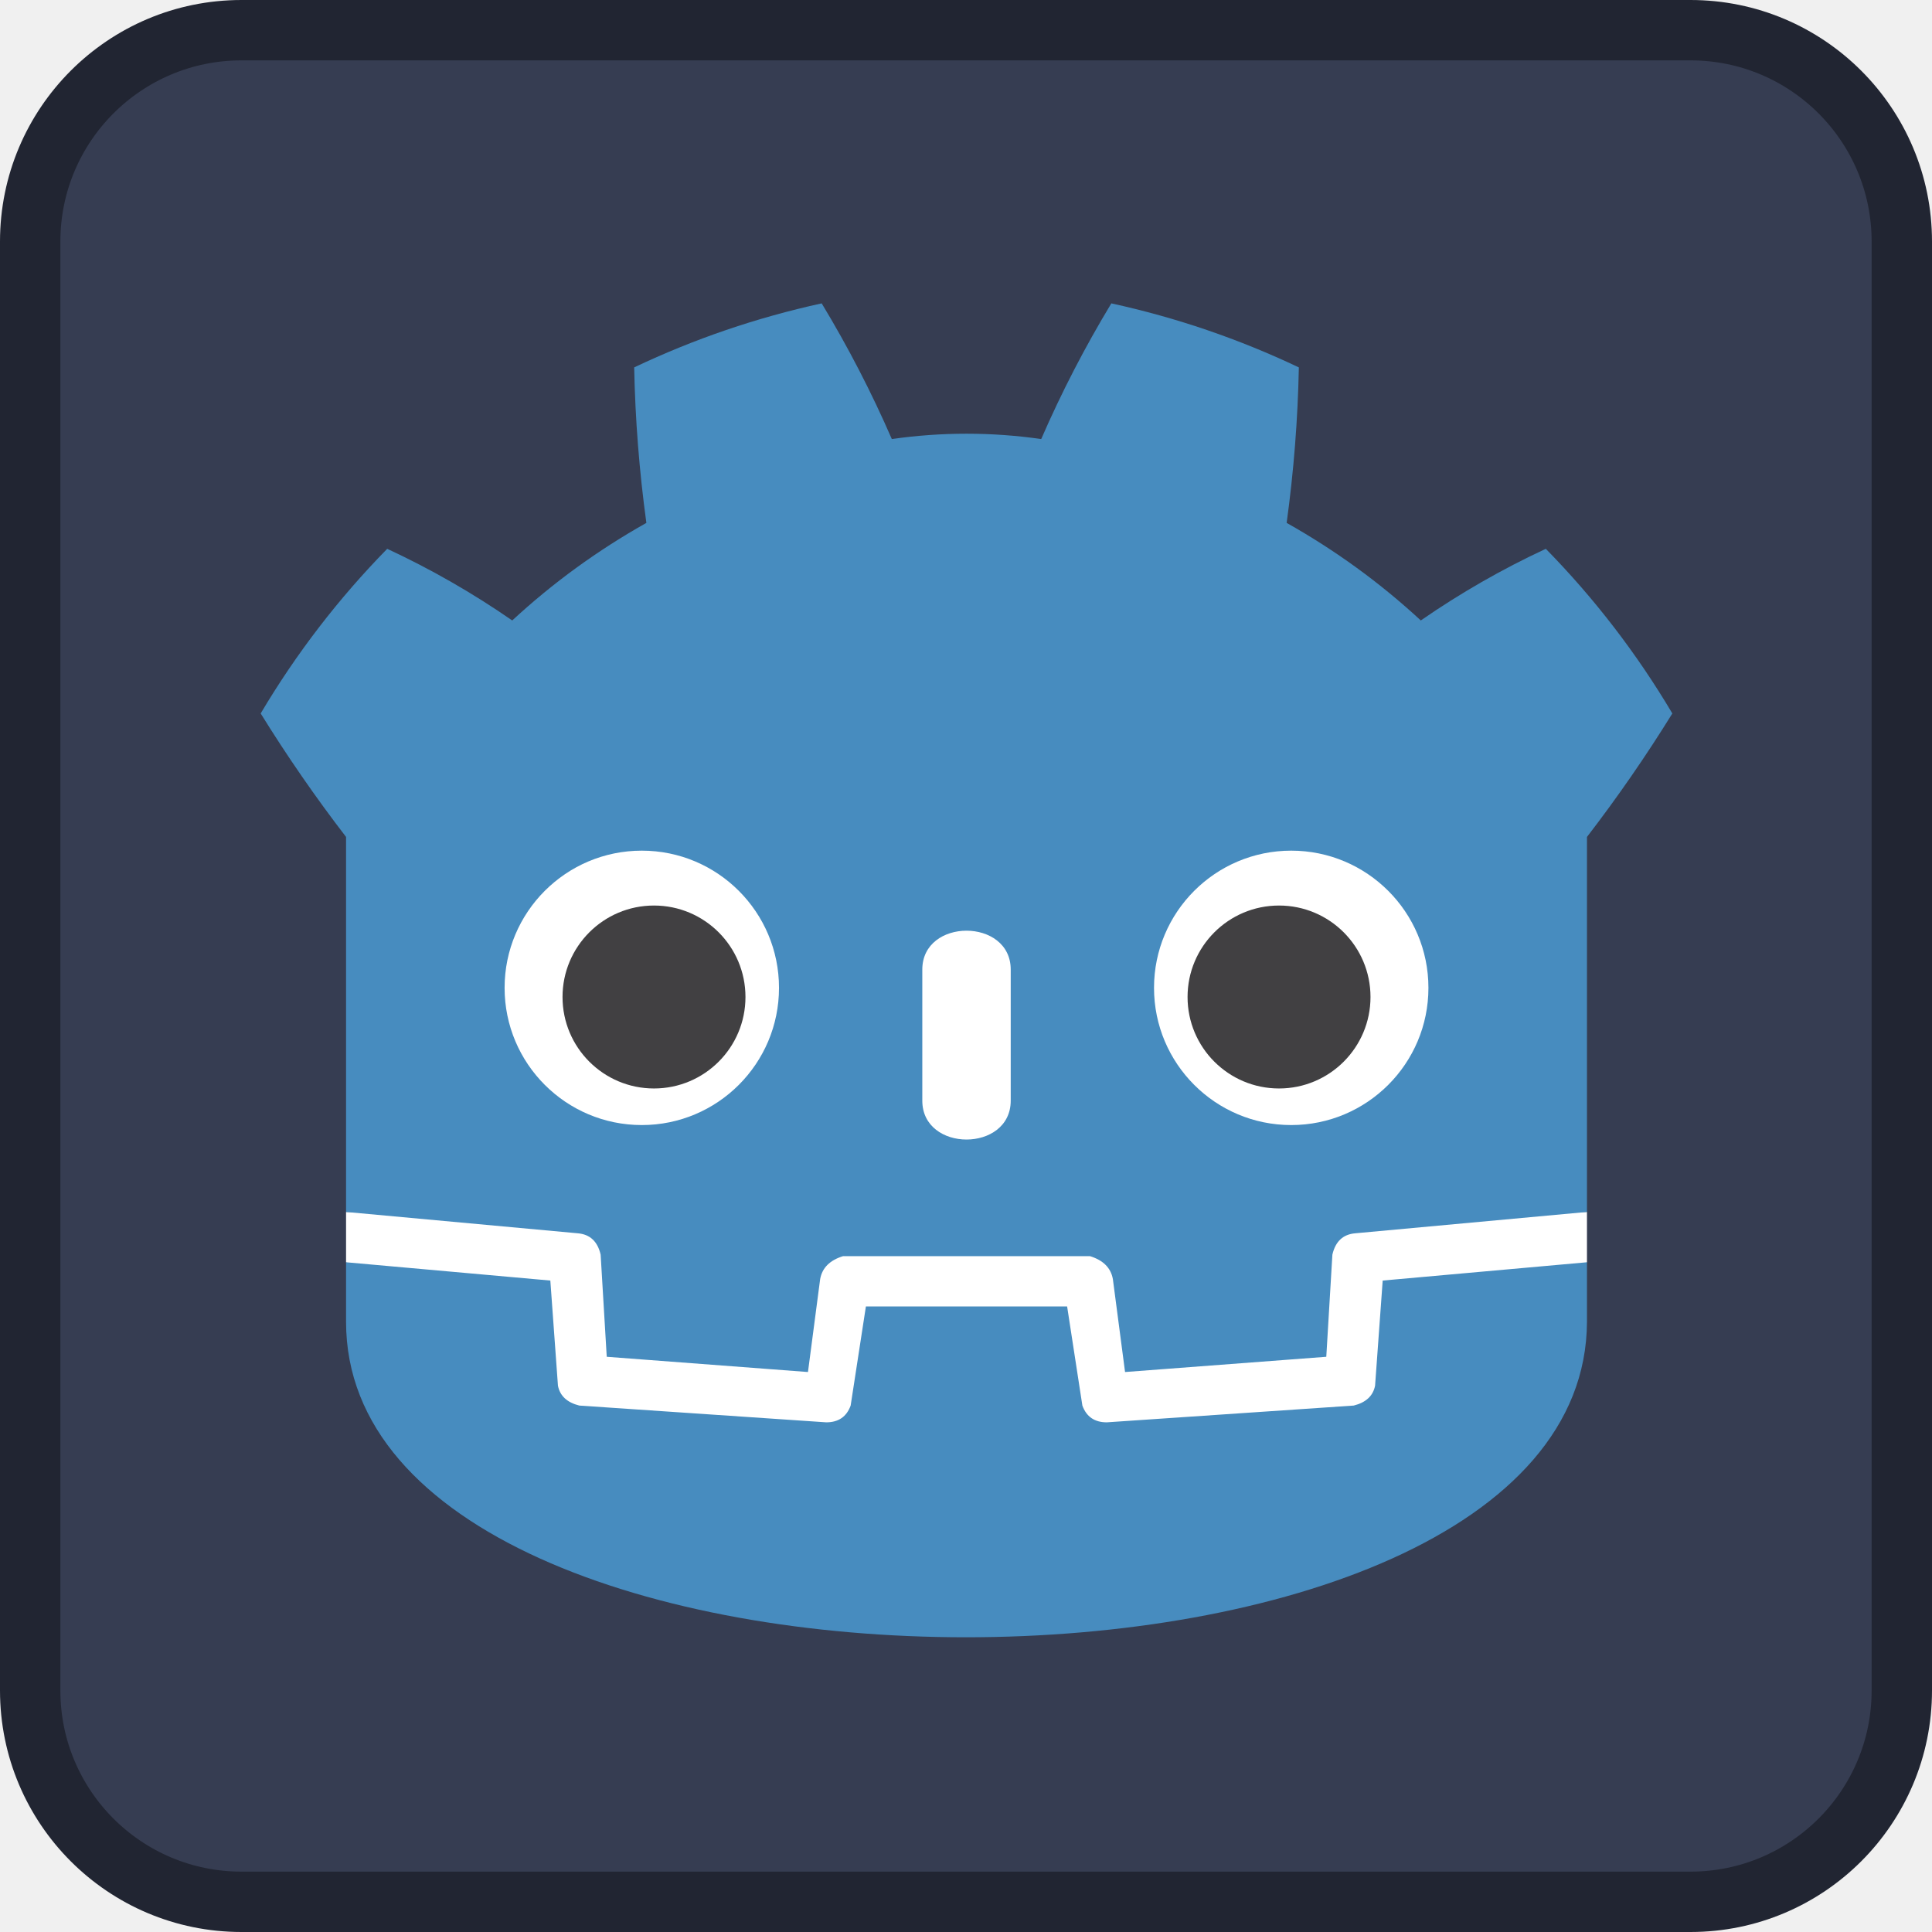
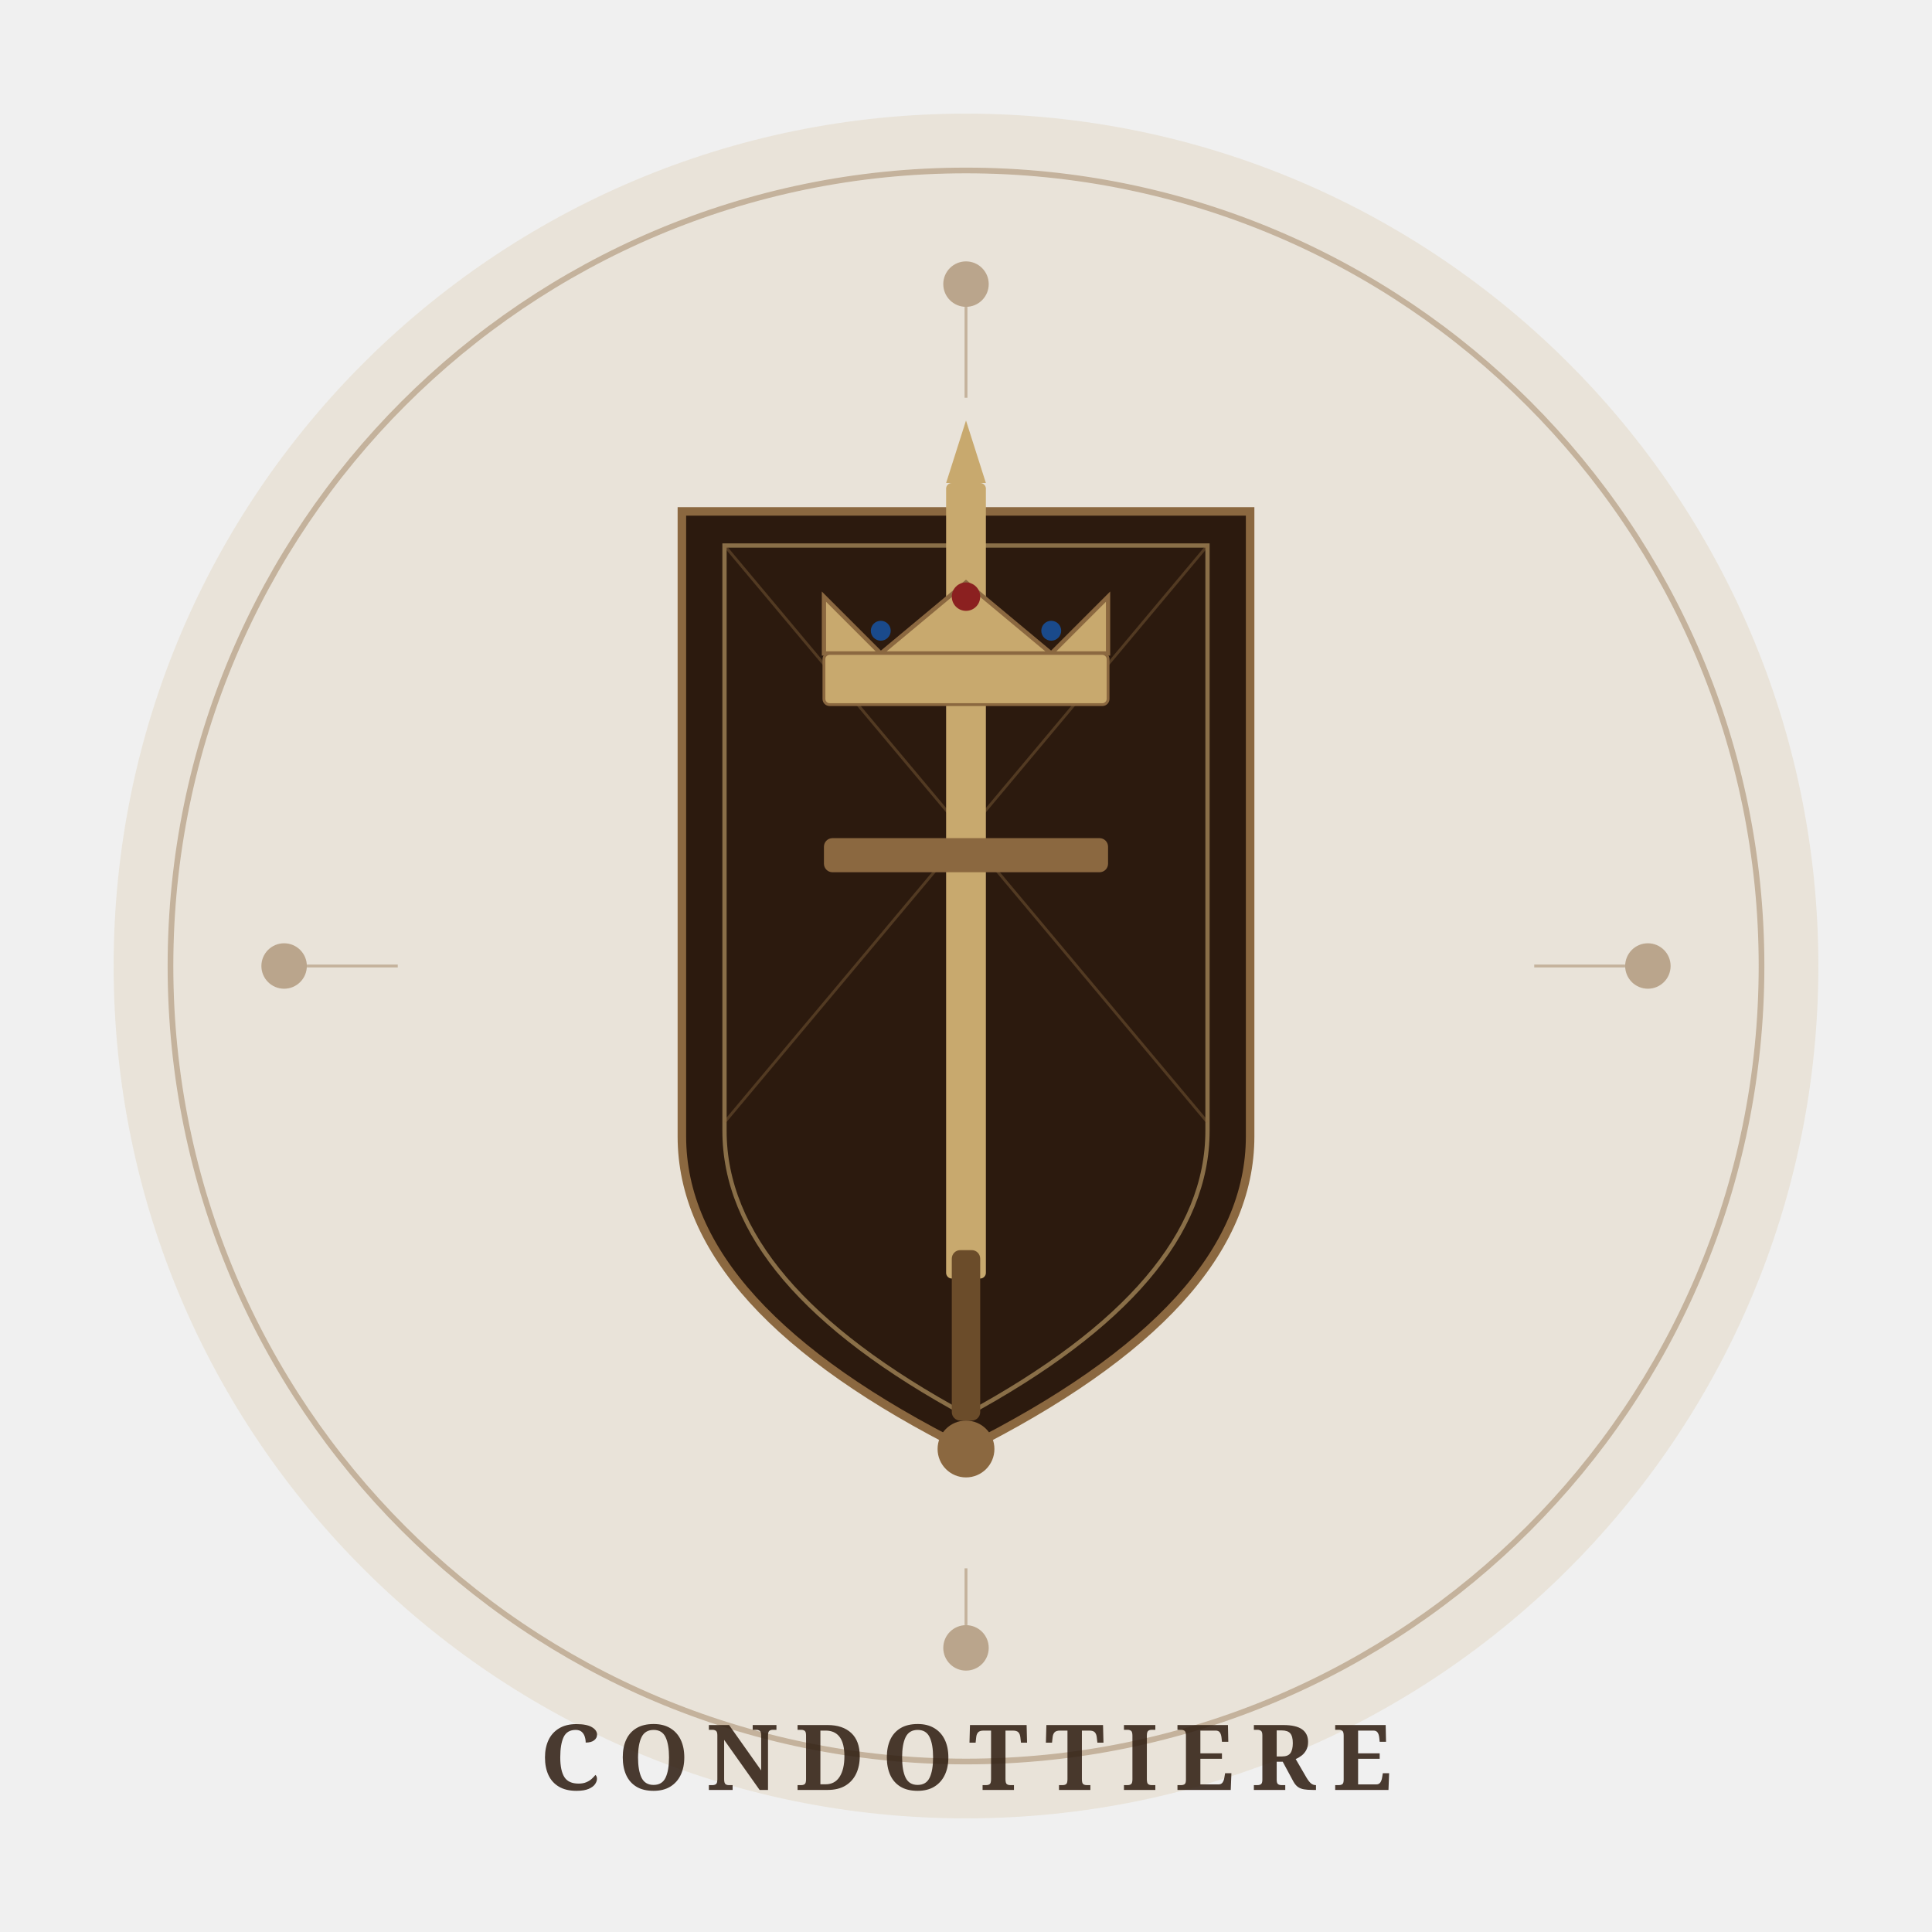
- <svg xmlns="http://www.w3.org/2000/svg" width="128" height="128">
-   <rect width="124" height="124" x="2" y="2" fill="#363d52" stroke="#212532" stroke-width="4" rx="14" />
-   <g fill="#fff" transform="translate(12.322 12.322)scale(.101)">
-     <path d="M105 673v33q407 354 814 0v-33z" />
-     <path fill="#478cbf" d="m105 673 152 14q12 1 15 14l4 67 132 10 8-61q2-11 15-15h162q13 4 15 15l8 61 132-10 4-67q3-13 15-14l152-14V427q30-39 56-81-35-59-83-108-43 20-82 47-40-37-88-64 7-51 8-102-59-28-123-42-26 43-46 89-49-7-98 0-20-46-46-89-64 14-123 42 1 51 8 102-48 27-88 64-39-27-82-47-48 49-83 108 26 42 56 81zm0 33v39c0 276 813 276 814 0v-39l-134 12-5 69q-2 10-14 13l-162 11q-12 0-16-11l-10-65H446l-10 65q-4 11-16 11l-162-11q-12-3-14-13l-5-69z" />
-     <path d="M483 600c0 34 58 34 58 0v-86c0-34-58-34-58 0z" />
-     <circle cx="725" cy="526" r="90" />
-     <circle cx="299" cy="526" r="90" />
-   </g>
-   <g fill="#414042" transform="translate(12.322 12.322)scale(.101)">
-     <circle cx="307" cy="532" r="60" />
-     <circle cx="717" cy="532" r="60" />
-   </g>
+ <svg xmlns="http://www.w3.org/2000/svg" width="100%" viewBox="0 0 680 680" role="img" style="">
+   <circle cx="340" cy="340" r="300" fill="#c8a96e" opacity="0.18" style="fill:rgb(200, 169, 110);stroke:none;color:rgb(0, 0, 0);stroke-width:1px;stroke-linecap:butt;stroke-linejoin:miter;opacity:0.18;font-family:&quot;Anthropic Sans&quot;, -apple-system, BlinkMacSystemFont, &quot;Segoe UI&quot;, sans-serif;font-size:16px;font-weight:400;text-anchor:start;dominant-baseline:auto" />
+   <circle cx="340" cy="340" r="280" fill="none" stroke="#8b6840" stroke-width="2" opacity="0.4" style="fill:none;stroke:rgb(139, 104, 64);color:rgb(0, 0, 0);stroke-width:2px;stroke-linecap:butt;stroke-linejoin:miter;opacity:0.4;font-family:&quot;Anthropic Sans&quot;, -apple-system, BlinkMacSystemFont, &quot;Segoe UI&quot;, sans-serif;font-size:16px;font-weight:400;text-anchor:start;dominant-baseline:auto" />
+   <path d="M240 180 L440 180 L440 400 Q440 460 340 510 Q240 460 240 400 Z" fill="#2c1a0e" stroke="#8b6840" stroke-width="3" style="fill:rgb(44, 26, 14);stroke:rgb(139, 104, 64);color:rgb(0, 0, 0);stroke-width:3px;stroke-linecap:butt;stroke-linejoin:miter;opacity:1;font-family:&quot;Anthropic Sans&quot;, -apple-system, BlinkMacSystemFont, &quot;Segoe UI&quot;, sans-serif;font-size:16px;font-weight:400;text-anchor:start;dominant-baseline:auto" />
+   <path d="M255 192 L425 192 L425 398 Q425 452 340 498 Q255 452 255 398 Z" fill="none" stroke="#c8a96e" stroke-width="1.5" opacity="0.6" style="fill:none;stroke:rgb(200, 169, 110);color:rgb(0, 0, 0);stroke-width:1.5px;stroke-linecap:butt;stroke-linejoin:miter;opacity:0.6;font-family:&quot;Anthropic Sans&quot;, -apple-system, BlinkMacSystemFont, &quot;Segoe UI&quot;, sans-serif;font-size:16px;font-weight:400;text-anchor:start;dominant-baseline:auto" />
+   <line x1="255" y1="192" x2="425" y2="395" stroke="#8b6840" stroke-width="1" opacity="0.4" style="fill:rgb(0, 0, 0);stroke:rgb(139, 104, 64);color:rgb(0, 0, 0);stroke-width:1px;stroke-linecap:butt;stroke-linejoin:miter;opacity:0.4;font-family:&quot;Anthropic Sans&quot;, -apple-system, BlinkMacSystemFont, &quot;Segoe UI&quot;, sans-serif;font-size:16px;font-weight:400;text-anchor:start;dominant-baseline:auto" />
+   <line x1="425" y1="192" x2="255" y2="395" stroke="#8b6840" stroke-width="1" opacity="0.4" style="fill:rgb(0, 0, 0);stroke:rgb(139, 104, 64);color:rgb(0, 0, 0);stroke-width:1px;stroke-linecap:butt;stroke-linejoin:miter;opacity:0.4;font-family:&quot;Anthropic Sans&quot;, -apple-system, BlinkMacSystemFont, &quot;Segoe UI&quot;, sans-serif;font-size:16px;font-weight:400;text-anchor:start;dominant-baseline:auto" />
+   <rect x="333" y="170" width="14" height="280" rx="2" fill="#c8a96e" style="fill:rgb(200, 169, 110);stroke:none;color:rgb(0, 0, 0);stroke-width:1px;stroke-linecap:butt;stroke-linejoin:miter;opacity:1;font-family:&quot;Anthropic Sans&quot;, -apple-system, BlinkMacSystemFont, &quot;Segoe UI&quot;, sans-serif;font-size:16px;font-weight:400;text-anchor:start;dominant-baseline:auto" />
+   <rect x="290" y="295" width="100" height="12" rx="3" fill="#8b6840" style="fill:rgb(139, 104, 64);stroke:none;color:rgb(0, 0, 0);stroke-width:1px;stroke-linecap:butt;stroke-linejoin:miter;opacity:1;font-family:&quot;Anthropic Sans&quot;, -apple-system, BlinkMacSystemFont, &quot;Segoe UI&quot;, sans-serif;font-size:16px;font-weight:400;text-anchor:start;dominant-baseline:auto" />
+   <rect x="335" y="440" width="10" height="60" rx="3" fill="#6b4c2a" style="fill:rgb(107, 76, 42);stroke:none;color:rgb(0, 0, 0);stroke-width:1px;stroke-linecap:butt;stroke-linejoin:miter;opacity:1;font-family:&quot;Anthropic Sans&quot;, -apple-system, BlinkMacSystemFont, &quot;Segoe UI&quot;, sans-serif;font-size:16px;font-weight:400;text-anchor:start;dominant-baseline:auto" />
+   <circle cx="340" cy="510" r="10" fill="#8b6840" style="fill:rgb(139, 104, 64);stroke:none;color:rgb(0, 0, 0);stroke-width:1px;stroke-linecap:butt;stroke-linejoin:miter;opacity:1;font-family:&quot;Anthropic Sans&quot;, -apple-system, BlinkMacSystemFont, &quot;Segoe UI&quot;, sans-serif;font-size:16px;font-weight:400;text-anchor:start;dominant-baseline:auto" />
+   <path d="M333 170 L340 148 L347 170 Z" fill="#c8a96e" style="fill:rgb(200, 169, 110);stroke:none;color:rgb(0, 0, 0);stroke-width:1px;stroke-linecap:butt;stroke-linejoin:miter;opacity:1;font-family:&quot;Anthropic Sans&quot;, -apple-system, BlinkMacSystemFont, &quot;Segoe UI&quot;, sans-serif;font-size:16px;font-weight:400;text-anchor:start;dominant-baseline:auto" />
+   <path d="M290 230 L290 210 L310 230 L340 205 L370 230 L390 210 L390 230 Z" fill="#c8a96e" stroke="#8b6840" stroke-width="1.5" style="fill:rgb(200, 169, 110);stroke:rgb(139, 104, 64);color:rgb(0, 0, 0);stroke-width:1.5px;stroke-linecap:butt;stroke-linejoin:miter;opacity:1;font-family:&quot;Anthropic Sans&quot;, -apple-system, BlinkMacSystemFont, &quot;Segoe UI&quot;, sans-serif;font-size:16px;font-weight:400;text-anchor:start;dominant-baseline:auto" />
+   <rect x="290" y="230" width="100" height="18" rx="2" fill="#c8a96e" stroke="#8b6840" stroke-width="1" style="fill:rgb(200, 169, 110);stroke:rgb(139, 104, 64);color:rgb(0, 0, 0);stroke-width:1px;stroke-linecap:butt;stroke-linejoin:miter;opacity:1;font-family:&quot;Anthropic Sans&quot;, -apple-system, BlinkMacSystemFont, &quot;Segoe UI&quot;, sans-serif;font-size:16px;font-weight:400;text-anchor:start;dominant-baseline:auto" />
+   <circle cx="340" cy="210" r="5" fill="#8b2020" style="fill:rgb(139, 32, 32);stroke:none;color:rgb(0, 0, 0);stroke-width:1px;stroke-linecap:butt;stroke-linejoin:miter;opacity:1;font-family:&quot;Anthropic Sans&quot;, -apple-system, BlinkMacSystemFont, &quot;Segoe UI&quot;, sans-serif;font-size:16px;font-weight:400;text-anchor:start;dominant-baseline:auto" />
+   <circle cx="310" cy="222" r="3.5" fill="#1a4a8b" style="fill:rgb(26, 74, 139);stroke:none;color:rgb(0, 0, 0);stroke-width:1px;stroke-linecap:butt;stroke-linejoin:miter;opacity:1;font-family:&quot;Anthropic Sans&quot;, -apple-system, BlinkMacSystemFont, &quot;Segoe UI&quot;, sans-serif;font-size:16px;font-weight:400;text-anchor:start;dominant-baseline:auto" />
+   <circle cx="370" cy="222" r="3.5" fill="#1a4a8b" style="fill:rgb(26, 74, 139);stroke:none;color:rgb(0, 0, 0);stroke-width:1px;stroke-linecap:butt;stroke-linejoin:miter;opacity:1;font-family:&quot;Anthropic Sans&quot;, -apple-system, BlinkMacSystemFont, &quot;Segoe UI&quot;, sans-serif;font-size:16px;font-weight:400;text-anchor:start;dominant-baseline:auto" />
+   <circle cx="340" cy="100" r="8" fill="#8b6840" opacity="0.5" style="fill:rgb(139, 104, 64);stroke:none;color:rgb(0, 0, 0);stroke-width:1px;stroke-linecap:butt;stroke-linejoin:miter;opacity:0.5;font-family:&quot;Anthropic Sans&quot;, -apple-system, BlinkMacSystemFont, &quot;Segoe UI&quot;, sans-serif;font-size:16px;font-weight:400;text-anchor:start;dominant-baseline:auto" />
+   <line x1="340" y1="108" x2="340" y2="140" stroke="#8b6840" stroke-width="1" opacity="0.4" style="fill:rgb(0, 0, 0);stroke:rgb(139, 104, 64);color:rgb(0, 0, 0);stroke-width:1px;stroke-linecap:butt;stroke-linejoin:miter;opacity:0.4;font-family:&quot;Anthropic Sans&quot;, -apple-system, BlinkMacSystemFont, &quot;Segoe UI&quot;, sans-serif;font-size:16px;font-weight:400;text-anchor:start;dominant-baseline:auto" />
+   <circle cx="340" cy="580" r="8" fill="#8b6840" opacity="0.5" style="fill:rgb(139, 104, 64);stroke:none;color:rgb(0, 0, 0);stroke-width:1px;stroke-linecap:butt;stroke-linejoin:miter;opacity:0.5;font-family:&quot;Anthropic Sans&quot;, -apple-system, BlinkMacSystemFont, &quot;Segoe UI&quot;, sans-serif;font-size:16px;font-weight:400;text-anchor:start;dominant-baseline:auto" />
+   <line x1="340" y1="552" x2="340" y2="572" stroke="#8b6840" stroke-width="1" opacity="0.4" style="fill:rgb(0, 0, 0);stroke:rgb(139, 104, 64);color:rgb(0, 0, 0);stroke-width:1px;stroke-linecap:butt;stroke-linejoin:miter;opacity:0.4;font-family:&quot;Anthropic Sans&quot;, -apple-system, BlinkMacSystemFont, &quot;Segoe UI&quot;, sans-serif;font-size:16px;font-weight:400;text-anchor:start;dominant-baseline:auto" />
+   <circle cx="100" cy="340" r="8" fill="#8b6840" opacity="0.5" style="fill:rgb(139, 104, 64);stroke:none;color:rgb(0, 0, 0);stroke-width:1px;stroke-linecap:butt;stroke-linejoin:miter;opacity:0.5;font-family:&quot;Anthropic Sans&quot;, -apple-system, BlinkMacSystemFont, &quot;Segoe UI&quot;, sans-serif;font-size:16px;font-weight:400;text-anchor:start;dominant-baseline:auto" />
+   <line x1="108" y1="340" x2="140" y2="340" stroke="#8b6840" stroke-width="1" opacity="0.4" style="fill:rgb(0, 0, 0);stroke:rgb(139, 104, 64);color:rgb(0, 0, 0);stroke-width:1px;stroke-linecap:butt;stroke-linejoin:miter;opacity:0.4;font-family:&quot;Anthropic Sans&quot;, -apple-system, BlinkMacSystemFont, &quot;Segoe UI&quot;, sans-serif;font-size:16px;font-weight:400;text-anchor:start;dominant-baseline:auto" />
+   <circle cx="580" cy="340" r="8" fill="#8b6840" opacity="0.5" style="fill:rgb(139, 104, 64);stroke:none;color:rgb(0, 0, 0);stroke-width:1px;stroke-linecap:butt;stroke-linejoin:miter;opacity:0.5;font-family:&quot;Anthropic Sans&quot;, -apple-system, BlinkMacSystemFont, &quot;Segoe UI&quot;, sans-serif;font-size:16px;font-weight:400;text-anchor:start;dominant-baseline:auto" />
+   <line x1="540" y1="340" x2="572" y2="340" stroke="#8b6840" stroke-width="1" opacity="0.4" style="fill:rgb(0, 0, 0);stroke:rgb(139, 104, 64);color:rgb(0, 0, 0);stroke-width:1px;stroke-linecap:butt;stroke-linejoin:miter;opacity:0.4;font-family:&quot;Anthropic Sans&quot;, -apple-system, BlinkMacSystemFont, &quot;Segoe UI&quot;, sans-serif;font-size:16px;font-weight:400;text-anchor:start;dominant-baseline:auto" />
+   <text x="340" y="630" text-anchor="middle" font-family="serif" font-size="32" font-weight="700" letter-spacing="6" fill="#2c1a0e" opacity="0.85" style="fill:rgb(44, 26, 14);stroke:none;color:rgb(0, 0, 0);stroke-width:1px;stroke-linecap:butt;stroke-linejoin:miter;opacity:0.85;font-family:serif;font-size:32px;font-weight:700;text-anchor:middle;dominant-baseline:auto">CONDOTTIERE</text>
</svg>
